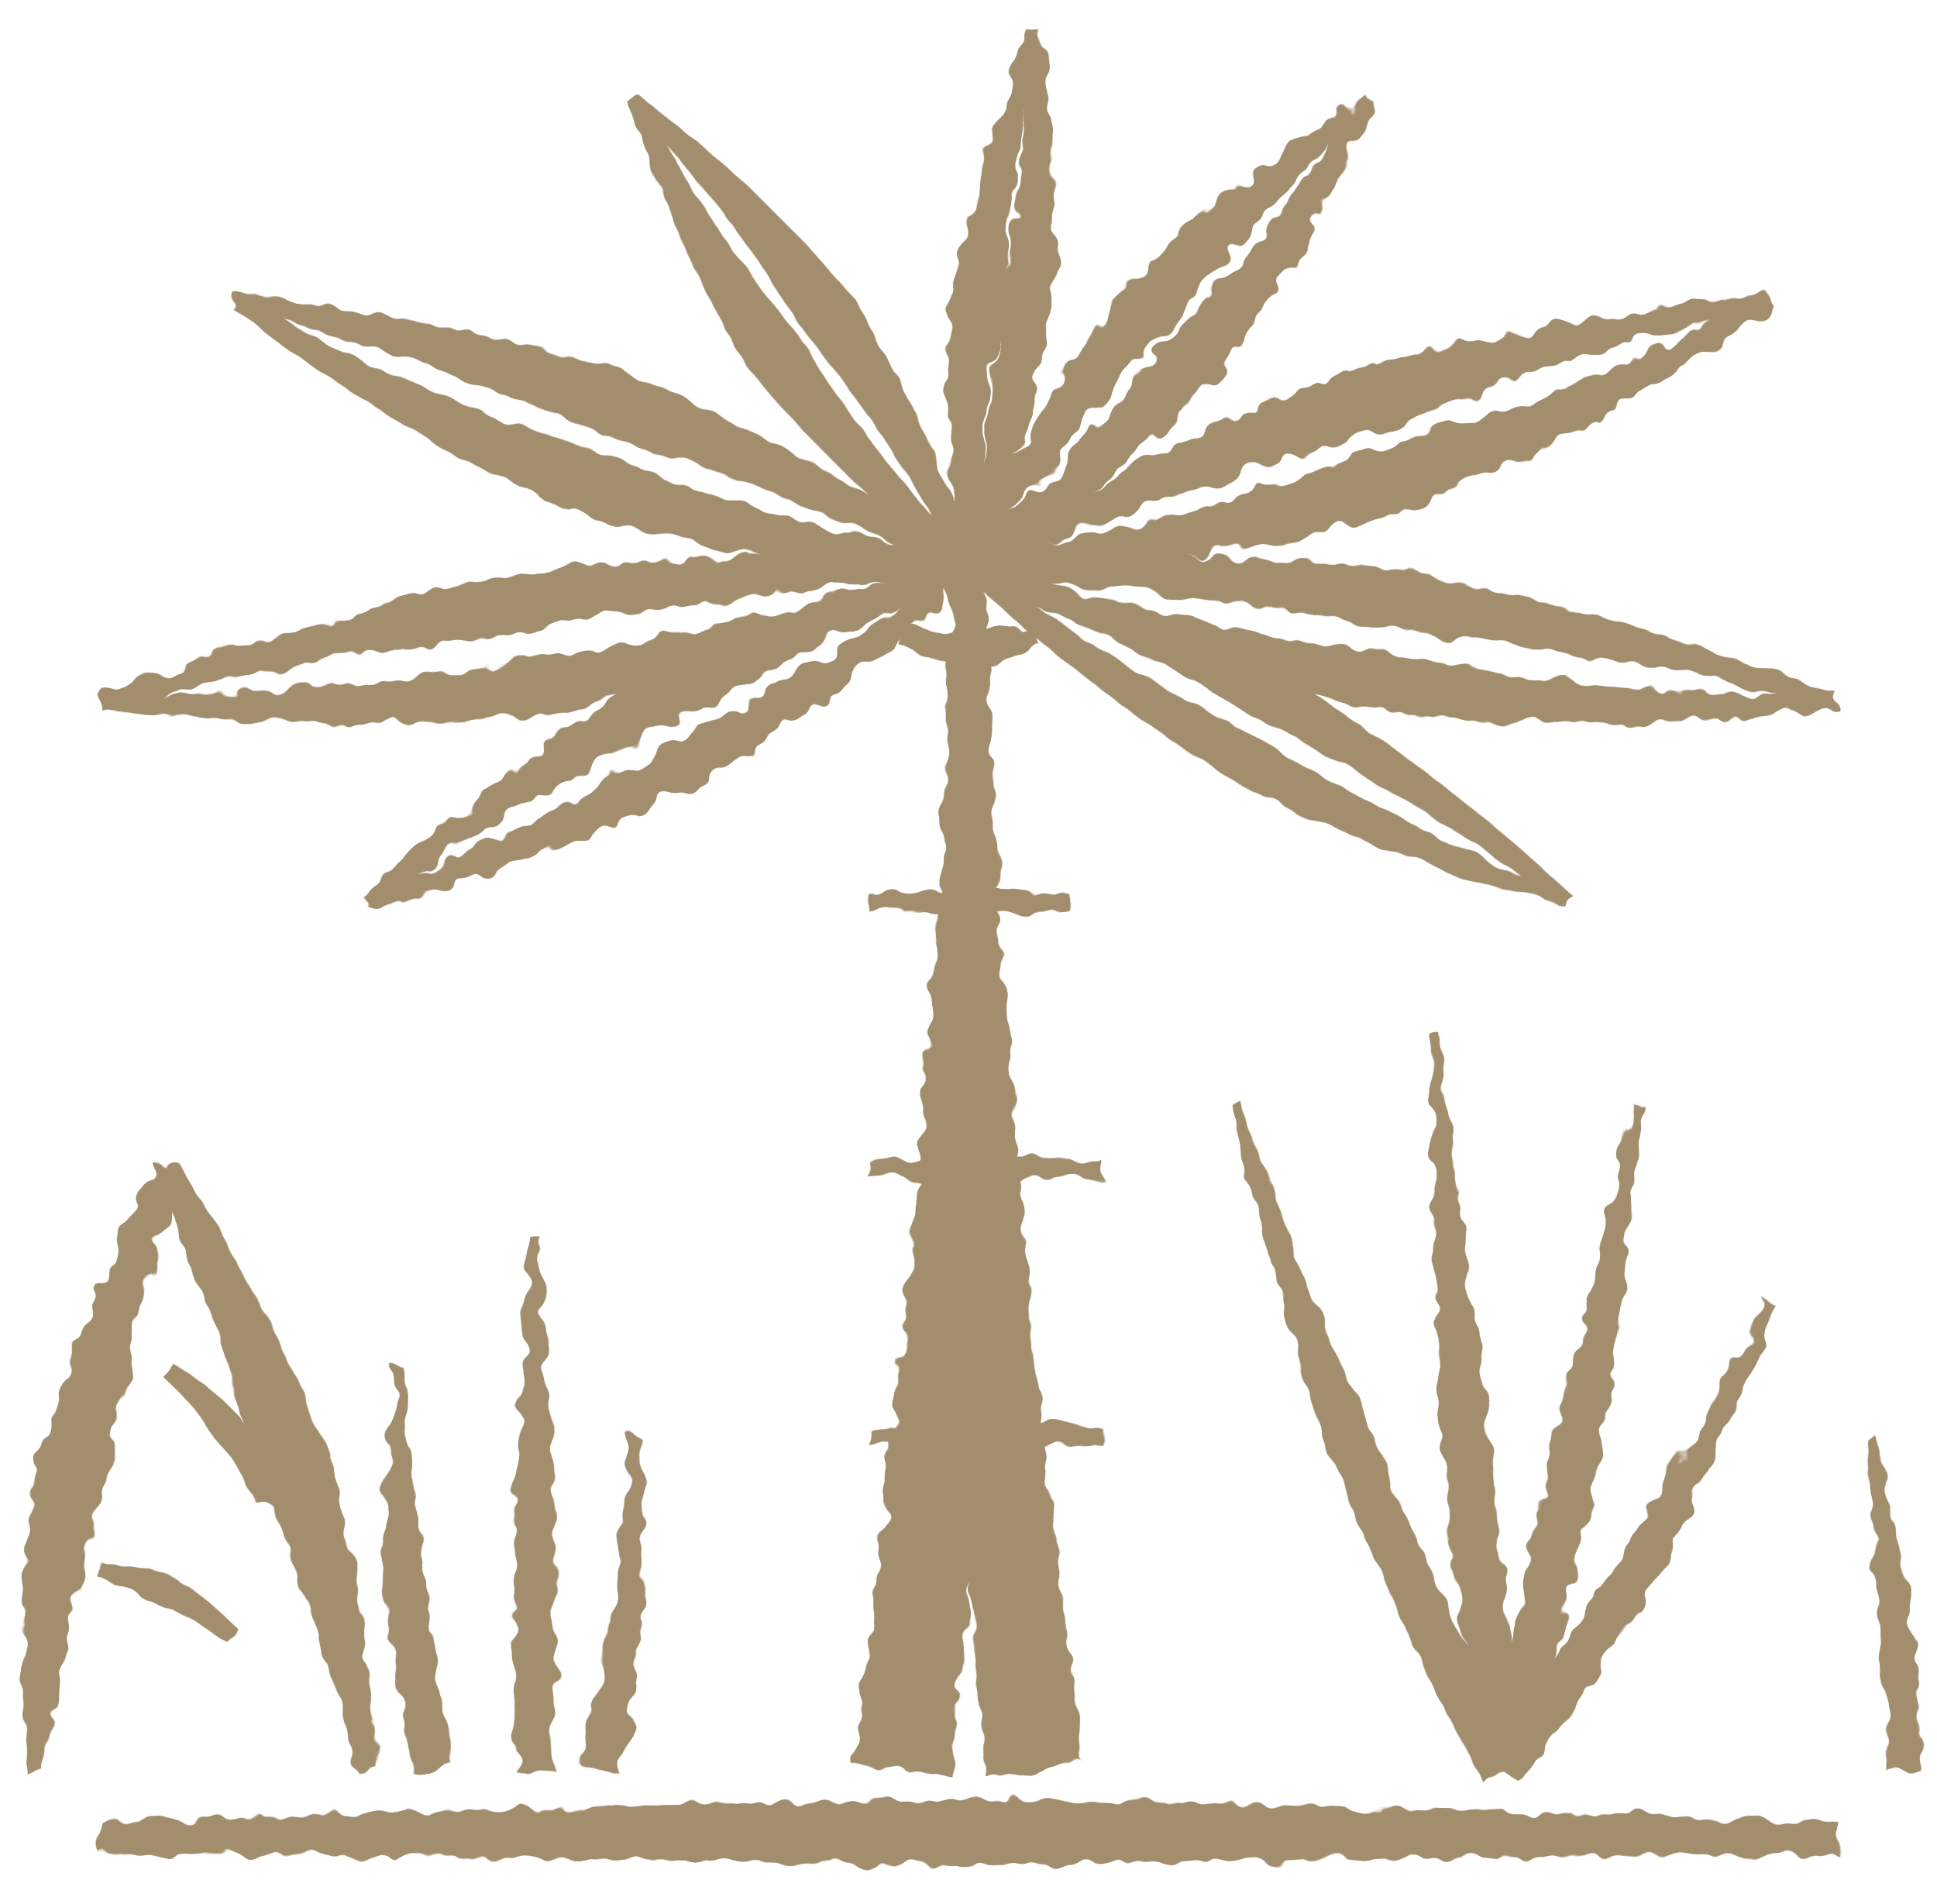
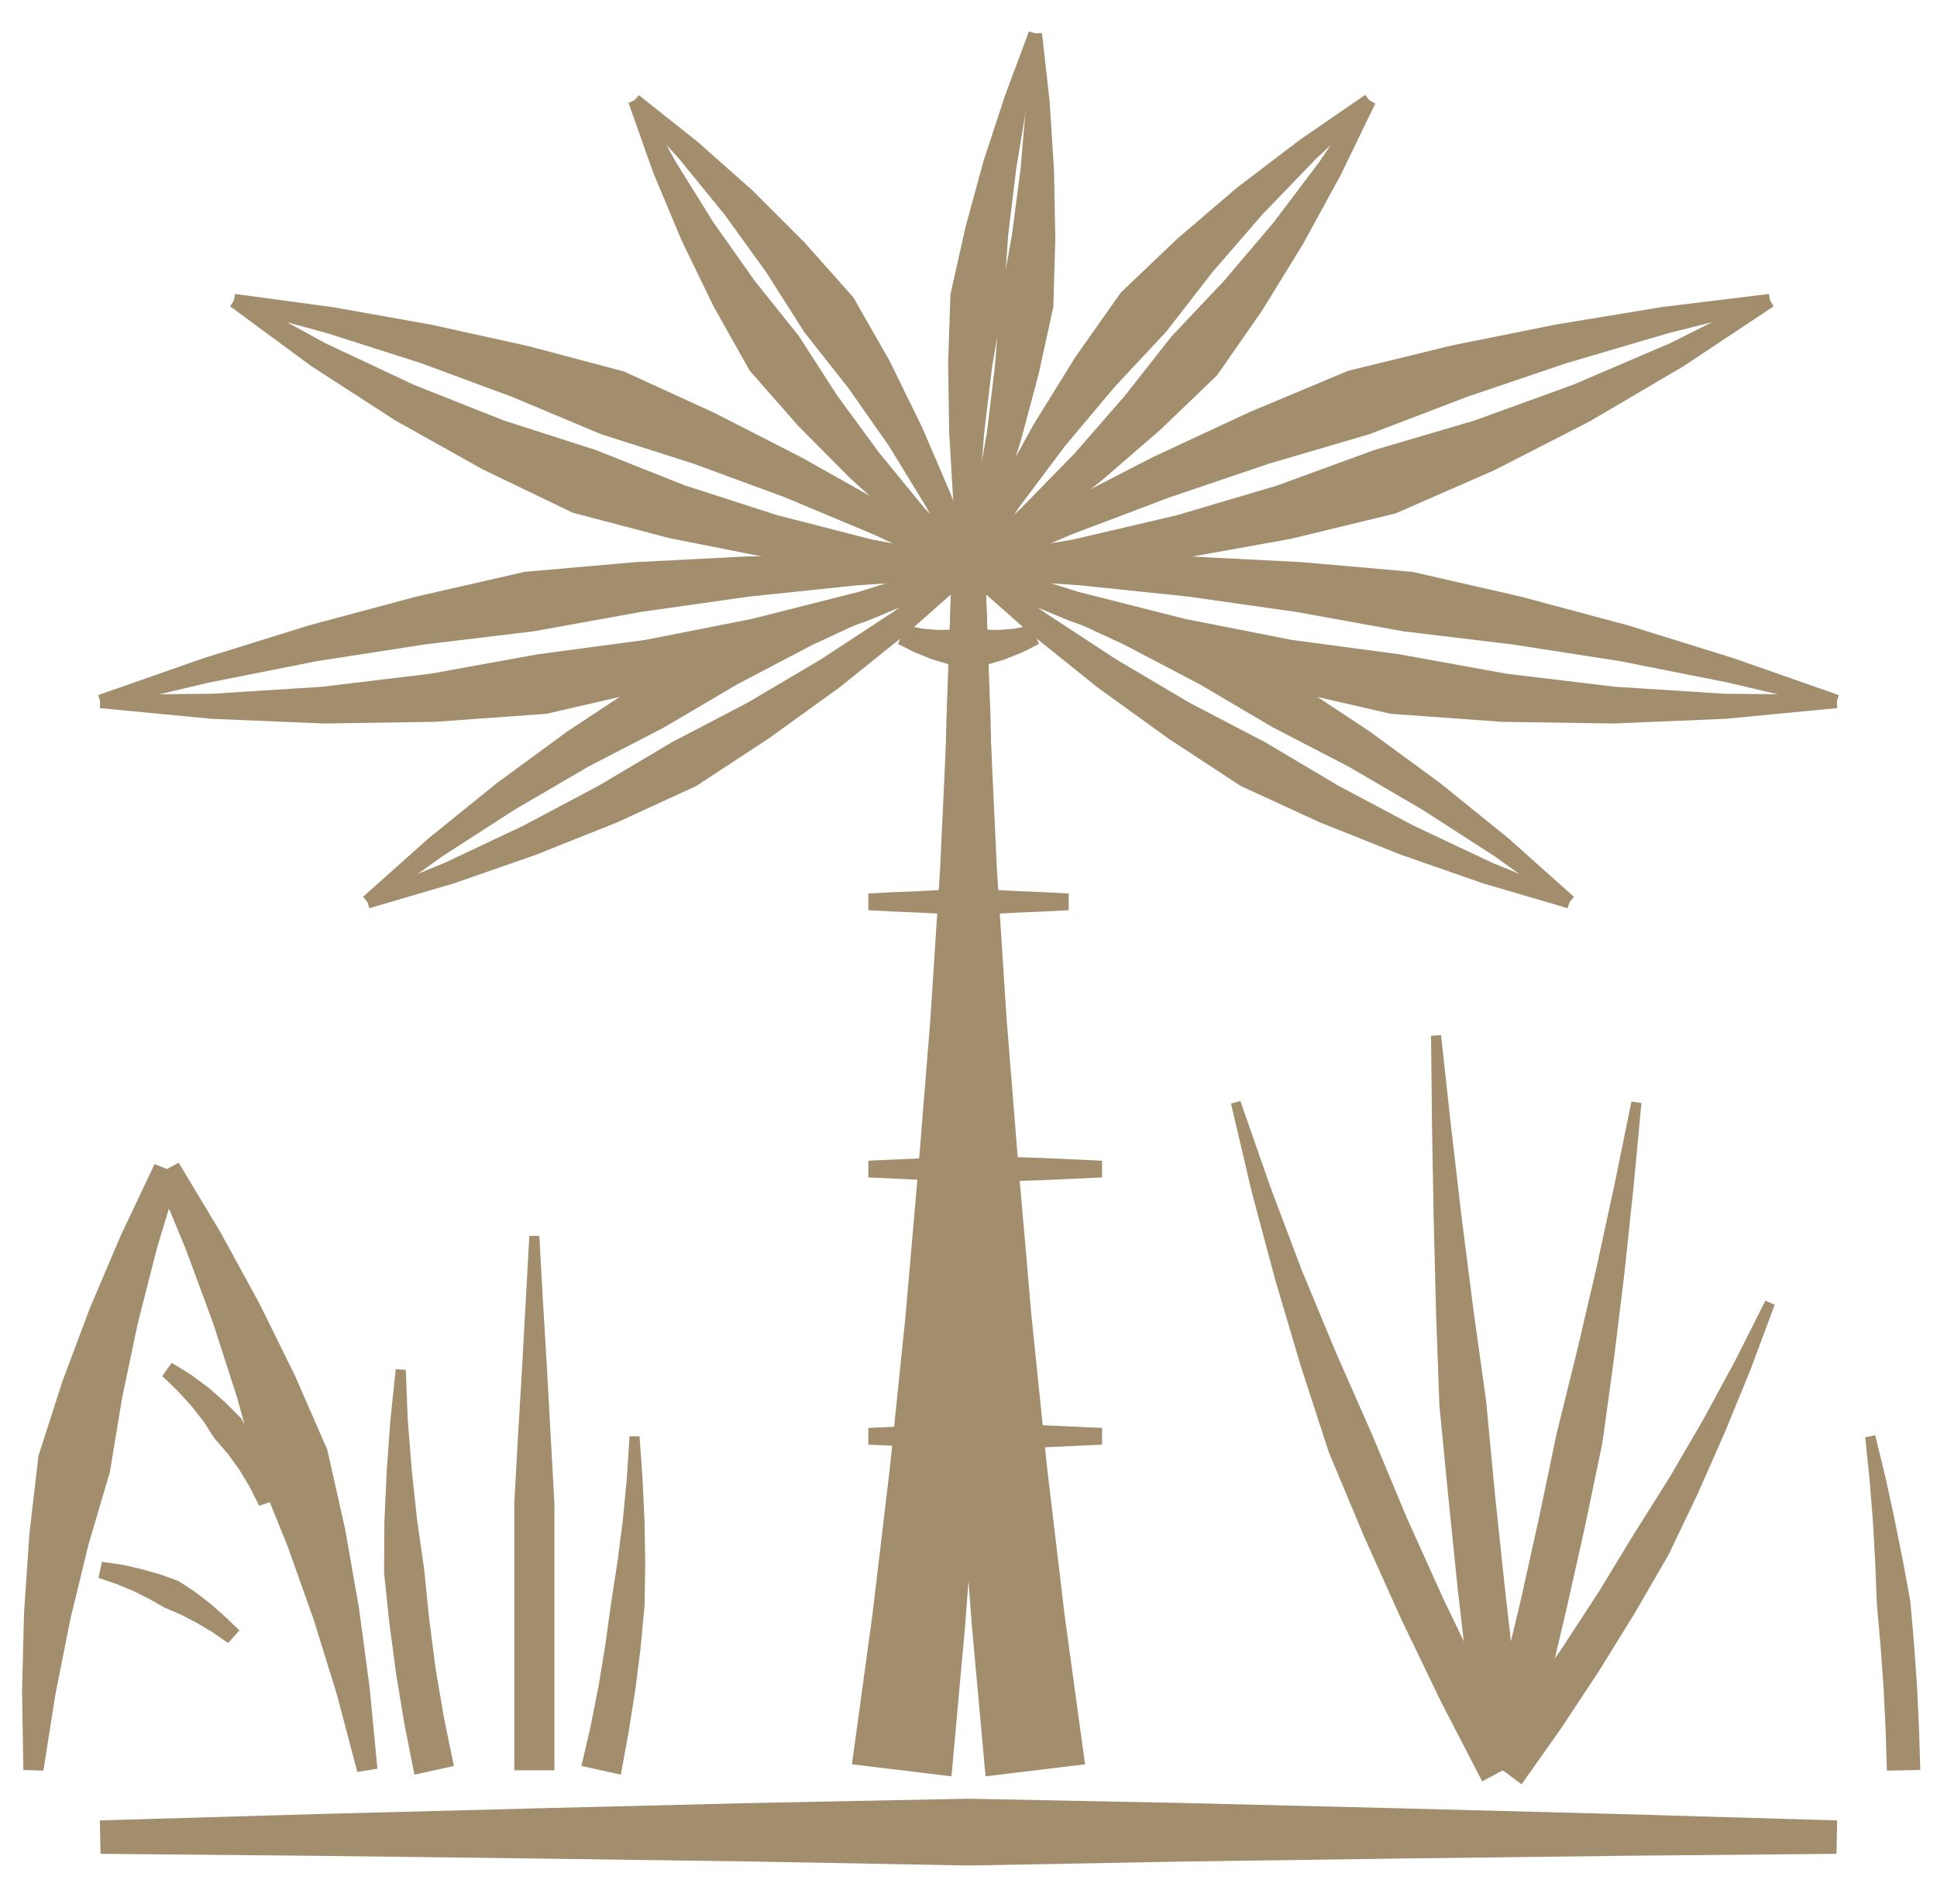
<svg xmlns="http://www.w3.org/2000/svg" viewBox="3 1 58 57" fill="#A28D6D" aria-hidden="true">
  <defs>
    <filter id="ink-soft" x="-10%" y="-10%" width="120%" height="120%">
      <feTurbulence type="fractalNoise" baseFrequency="1.2" numOctaves="2" seed="7" result="noise" />
      <feDisplacementMap in="SourceGraphic" in2="noise" scale="0.6" />
    </filter>
  </defs>
-   <g filter="url(#ink-soft)">
+   <g>
    <path d="M 31.50 18.01 L 31.36 22.51 L 31.15 27.01 L 30.86 31.49 L 30.50 35.97 L 30.11 40.44 L 29.65 44.91 L 29.12 49.37 L 28.51 53.82 L 31.49 54.18 L 31.90 49.66 L 32.24 45.14 L 32.51 40.62 L 32.70 36.09 L 32.76 31.57 L 32.75 27.04 L 32.66 22.52 L 32.50 17.99 Z" />
    <path d="M 31.50 17.99 L 31.34 22.52 L 31.25 27.04 L 31.24 31.57 L 31.30 36.09 L 31.49 40.62 L 31.76 45.14 L 32.10 49.66 L 32.51 54.18 L 35.49 53.82 L 34.88 49.37 L 34.35 44.91 L 33.89 40.44 L 33.50 35.97 L 33.14 31.49 L 32.85 27.01 L 32.64 22.51 L 32.50 18.01 Z" />
    <path d="M 29.00 28.25 L 29.75 28.29 L 30.50 28.32 L 31.25 28.36 L 32.00 28.40 L 32.75 28.36 L 33.50 28.32 L 34.25 28.29 L 35.00 28.25 L 35.00 27.75 L 34.25 27.71 L 33.50 27.68 L 32.75 27.64 L 32.00 27.60 L 31.25 27.64 L 30.50 27.68 L 29.75 27.71 L 29.00 27.75 Z" />
    <path d="M 29.00 36.25 L 29.88 36.29 L 30.75 36.33 L 31.63 36.36 L 32.50 36.40 L 33.38 36.36 L 34.25 36.33 L 35.13 36.29 L 36.00 36.25 L 36.00 35.75 L 35.13 35.71 L 34.25 35.67 L 33.38 35.64 L 32.50 35.60 L 31.63 35.64 L 30.75 35.67 L 29.88 35.71 L 29.00 35.75 Z" />
    <path d="M 29.00 44.25 L 29.88 44.29 L 30.75 44.33 L 31.63 44.36 L 32.50 44.40 L 33.38 44.36 L 34.25 44.33 L 35.13 44.29 L 36.00 44.25 L 36.00 43.75 L 35.13 43.71 L 34.25 43.67 L 33.38 43.64 L 32.50 43.60 L 31.63 43.64 L 30.75 43.67 L 29.88 43.71 L 29.00 43.75 Z" />
    <path d="M 32.03 17.70 L 29.10 17.15 L 26.26 16.42 L 23.50 15.53 L 20.83 14.47 L 18.09 13.59 L 15.39 12.52 L 12.73 11.27 L 10.11 9.83 L 9.89 10.17 L 12.32 11.96 L 14.84 13.59 L 17.45 15.05 L 20.15 16.35 L 23.04 17.11 L 25.97 17.69 L 28.95 18.09 L 31.97 18.30 Z" />
    <path d="M 32.15 17.74 L 29.62 16.17 L 27.03 14.71 L 24.39 13.36 L 21.68 12.12 L 18.81 11.36 L 15.91 10.72 L 12.99 10.20 L 10.04 9.80 L 9.96 10.20 L 12.81 10.98 L 15.60 11.87 L 18.33 12.88 L 21.00 14.00 L 23.76 14.88 L 26.48 15.88 L 29.18 17.01 L 31.85 18.26 Z" />
    <path d="M 32.17 17.81 L 30.68 16.21 L 29.32 14.55 L 28.06 12.83 L 26.92 11.06 L 25.60 9.41 L 24.37 7.67 L 23.23 5.84 L 22.18 3.92 L 21.82 4.08 L 22.56 6.17 L 23.41 8.20 L 24.37 10.18 L 25.45 12.10 L 26.91 13.76 L 28.46 15.32 L 30.10 16.80 L 31.83 18.19 Z" />
    <path d="M 32.23 17.90 L 31.48 15.82 L 30.61 13.79 L 29.64 11.81 L 28.55 9.90 L 27.08 8.25 L 25.52 6.69 L 23.87 5.23 L 22.13 3.85 L 21.87 4.15 L 23.34 5.76 L 24.70 7.43 L 25.95 9.16 L 27.08 10.94 L 28.39 12.60 L 29.61 14.34 L 30.73 16.17 L 31.77 18.10 Z" />
    <path d="M 32.25 17.99 L 32.31 15.95 L 32.47 13.95 L 32.71 11.96 L 33.05 10.01 L 33.19 8.02 L 33.43 6.04 L 33.76 4.05 L 34.19 2.06 L 33.81 1.94 L 33.09 3.87 L 32.45 5.82 L 31.91 7.80 L 31.46 9.81 L 31.39 11.86 L 31.42 13.91 L 31.54 15.96 L 31.75 18.01 Z" />
    <path d="M 32.24 18.08 L 32.95 16.14 L 33.57 14.18 L 34.10 12.20 L 34.54 10.19 L 34.60 8.14 L 34.56 6.09 L 34.43 4.04 L 34.20 1.99 L 33.80 2.01 L 33.73 4.05 L 33.56 6.05 L 33.30 8.04 L 32.95 9.99 L 32.79 11.97 L 32.55 13.96 L 32.20 15.94 L 31.76 17.92 Z" />
    <path d="M 32.22 18.12 L 33.52 16.18 L 34.90 14.34 L 36.37 12.59 L 37.92 10.93 L 39.31 9.14 L 40.81 7.41 L 42.41 5.75 L 44.12 4.16 L 43.88 3.84 L 41.93 5.18 L 40.05 6.61 L 38.26 8.14 L 36.56 9.76 L 35.20 11.69 L 33.96 13.69 L 32.82 15.75 L 31.78 17.88 Z" />
    <path d="M 32.15 18.20 L 34.10 16.85 L 35.96 15.41 L 37.74 13.87 L 39.44 12.24 L 40.79 10.30 L 42.02 8.30 L 43.15 6.23 L 44.18 4.10 L 43.82 3.90 L 42.51 5.84 L 41.12 7.68 L 39.64 9.42 L 38.08 11.07 L 36.68 12.85 L 35.18 14.57 L 33.57 16.22 L 31.85 17.80 Z" />
    <path d="M 32.14 18.27 L 35.06 17.01 L 38.02 15.89 L 41.00 14.88 L 44.00 14.00 L 46.93 12.88 L 49.91 11.87 L 52.94 10.98 L 56.03 10.20 L 55.97 9.80 L 52.78 10.19 L 49.62 10.71 L 46.48 11.34 L 43.37 12.10 L 40.41 13.34 L 37.51 14.69 L 34.66 16.16 L 31.86 17.73 Z" />
    <path d="M 32.03 18.30 L 35.28 18.09 L 38.49 17.70 L 41.66 17.13 L 44.79 16.37 L 47.74 15.08 L 50.61 13.61 L 53.40 11.97 L 56.11 10.17 L 55.89 9.83 L 53.02 11.27 L 50.10 12.52 L 47.15 13.59 L 44.16 14.47 L 41.23 15.54 L 38.22 16.43 L 35.14 17.15 L 31.97 17.70 Z" />
    <path d="M 32.00 18.30 L 35.30 18.52 L 38.57 18.86 L 41.81 19.32 L 45.02 19.90 L 48.26 20.29 L 51.49 20.79 L 54.72 21.43 L 57.94 22.19 L 58.06 21.81 L 54.92 20.71 L 51.74 19.72 L 48.53 18.86 L 45.29 18.12 L 41.98 17.83 L 38.66 17.66 L 35.33 17.62 L 32.00 17.70 Z" />
    <path d="M 31.89 18.28 L 35.01 19.58 L 38.17 20.69 L 41.38 21.62 L 44.64 22.37 L 47.97 22.61 L 51.31 22.66 L 54.66 22.52 L 58.01 22.20 L 57.99 21.80 L 54.64 21.77 L 51.35 21.56 L 48.11 21.17 L 44.91 20.59 L 41.69 20.16 L 38.49 19.53 L 35.29 18.72 L 32.11 17.72 Z" />
    <path d="M 31.89 17.72 L 28.71 18.72 L 25.51 19.53 L 22.31 20.16 L 19.09 20.59 L 15.89 21.17 L 12.65 21.56 L 9.36 21.77 L 6.01 21.80 L 5.99 22.20 L 9.34 22.52 L 12.69 22.66 L 16.03 22.61 L 19.36 22.37 L 22.62 21.62 L 25.83 20.69 L 28.99 19.58 L 32.11 18.28 Z" />
    <path d="M 32.00 17.70 L 28.67 17.62 L 25.34 17.66 L 22.02 17.83 L 18.71 18.12 L 15.47 18.86 L 12.26 19.72 L 9.08 20.71 L 5.94 21.81 L 6.06 22.19 L 9.28 21.43 L 12.51 20.79 L 15.74 20.29 L 18.98 19.90 L 22.19 19.32 L 25.43 18.86 L 28.70 18.52 L 32.00 18.30 Z" />
    <path d="M 31.84 17.81 L 29.73 19.33 L 27.58 20.74 L 25.38 22.04 L 23.12 23.22 L 20.93 24.52 L 18.67 25.72 L 16.34 26.82 L 13.94 27.81 L 14.06 28.19 L 16.58 27.45 L 19.05 26.59 L 21.48 25.62 L 23.85 24.53 L 26.03 23.10 L 28.15 21.57 L 30.19 19.93 L 32.16 18.19 Z" />
    <path d="M 31.92 17.76 L 29.40 18.52 L 26.94 19.39 L 24.52 20.37 L 22.15 21.47 L 19.97 22.91 L 17.87 24.45 L 15.83 26.10 L 13.87 27.85 L 14.13 28.15 L 16.24 26.64 L 18.41 25.24 L 20.62 23.95 L 22.88 22.78 L 25.07 21.49 L 27.34 20.30 L 29.67 19.22 L 32.08 18.24 Z" />
    <path d="M 31.92 18.24 L 34.33 19.22 L 36.66 20.30 L 38.93 21.49 L 41.12 22.78 L 43.38 23.95 L 45.59 25.24 L 47.76 26.64 L 49.87 28.15 L 50.13 27.85 L 48.17 26.10 L 46.13 24.45 L 44.03 22.91 L 41.85 21.47 L 39.48 20.37 L 37.06 19.39 L 34.60 18.52 L 32.08 17.76 Z" />
    <path d="M 31.84 18.19 L 33.81 19.93 L 35.85 21.57 L 37.97 23.10 L 40.15 24.53 L 42.52 25.62 L 44.95 26.59 L 47.42 27.45 L 49.94 28.19 L 50.06 27.81 L 47.66 26.82 L 45.33 25.72 L 43.07 24.52 L 40.88 23.22 L 38.62 22.04 L 36.42 20.74 L 34.27 19.33 L 32.16 17.81 Z" />
    <path d="M 29.89 20.28 L 30.39 20.53 L 30.91 20.74 L 31.45 20.90 L 32.00 21.00 L 32.55 20.90 L 33.09 20.74 L 33.61 20.53 L 34.11 20.28 L 33.89 19.72 L 33.39 19.82 L 32.91 19.86 L 32.45 19.85 L 32.00 19.80 L 31.55 19.85 L 31.09 19.86 L 30.61 19.82 L 30.11 19.72 Z" />
    <path d="M 4.30 54.01 L 4.66 51.72 L 5.11 49.46 L 5.65 47.24 L 6.29 45.07 L 6.66 42.83 L 7.13 40.60 L 7.70 38.37 L 8.37 36.15 L 7.63 35.85 L 6.62 37.98 L 5.70 40.14 L 4.87 42.35 L 4.15 44.59 L 3.88 46.93 L 3.72 49.28 L 3.66 51.63 L 3.70 53.99 Z" />
    <path d="M 7.65 36.19 L 8.56 38.39 L 9.38 40.61 L 10.10 42.84 L 10.72 45.09 L 11.60 47.26 L 12.39 49.48 L 13.09 51.74 L 13.70 54.05 L 14.30 53.95 L 14.07 51.54 L 13.75 49.15 L 13.33 46.76 L 12.80 44.40 L 11.83 42.18 L 10.76 40.01 L 9.60 37.89 L 8.35 35.81 Z" />
    <path d="M 7.86 42.20 L 8.32 42.64 L 8.73 43.09 L 9.10 43.56 L 9.42 44.06 L 9.81 44.51 L 10.16 44.99 L 10.48 45.52 L 10.76 46.08 L 11.24 45.92 L 11.05 45.27 L 10.82 44.65 L 10.54 44.04 L 10.22 43.46 L 9.75 42.99 L 9.25 42.55 L 8.71 42.15 L 8.14 41.80 Z" />
    <path d="M 10.17 49.81 L 9.74 49.40 L 9.30 49.01 L 8.83 48.65 L 8.34 48.33 L 7.78 48.13 L 7.21 47.97 L 6.64 47.84 L 6.05 47.76 L 5.95 48.24 L 6.48 48.42 L 6.99 48.63 L 7.47 48.87 L 7.93 49.13 L 8.42 49.34 L 8.90 49.59 L 9.37 49.87 L 9.83 50.19 Z" />
    <path d="M 16.59 53.87 L 16.29 52.41 L 16.04 50.94 L 15.85 49.46 L 15.70 47.98 L 15.49 46.51 L 15.33 45.02 L 15.21 43.52 L 15.15 42.01 L 14.85 41.99 L 14.69 43.51 L 14.58 45.03 L 14.51 46.56 L 14.50 48.08 L 14.66 49.60 L 14.86 51.11 L 15.11 52.62 L 15.41 54.13 Z" />
    <path d="M 19.60 54.00 L 19.60 52.00 L 19.60 50.00 L 19.60 48.00 L 19.60 46.00 L 19.49 44.00 L 19.38 42.00 L 19.26 40.00 L 19.15 38.00 L 18.85 38.00 L 18.74 40.00 L 18.63 42.00 L 18.51 44.00 L 18.40 46.00 L 18.40 48.00 L 18.40 50.00 L 18.40 52.00 L 18.40 54.00 Z" />
    <path d="M 21.59 54.13 L 21.82 52.87 L 22.02 51.61 L 22.18 50.35 L 22.30 49.08 L 22.32 47.81 L 22.30 46.54 L 22.24 45.27 L 22.15 44.00 L 21.85 44.00 L 21.77 45.26 L 21.65 46.51 L 21.49 47.75 L 21.30 48.98 L 21.13 50.21 L 20.93 51.44 L 20.69 52.66 L 20.41 53.87 Z" />
    <path d="M 48.62 53.67 L 47.38 51.28 L 46.22 48.87 L 45.12 46.43 L 44.09 43.96 L 43.01 41.51 L 41.98 39.03 L 41.03 36.51 L 40.14 33.96 L 39.86 34.04 L 40.48 36.68 L 41.18 39.30 L 41.95 41.90 L 42.79 44.48 L 43.84 46.99 L 44.95 49.46 L 46.13 51.91 L 47.38 54.33 Z" />
    <path d="M 48.69 53.91 L 48.36 51.18 L 48.05 48.44 L 47.76 45.70 L 47.50 42.95 L 47.12 40.22 L 46.77 37.48 L 46.45 34.74 L 46.15 31.99 L 45.85 32.01 L 45.88 34.78 L 45.93 37.54 L 46.00 40.31 L 46.10 43.08 L 46.37 45.84 L 46.65 48.59 L 46.97 51.34 L 47.31 54.09 Z" />
    <path d="M 48.68 54.18 L 49.31 51.69 L 49.90 49.20 L 50.46 46.70 L 50.98 44.20 L 51.33 41.66 L 51.64 39.12 L 51.91 36.57 L 52.15 34.02 L 51.85 33.98 L 51.34 36.48 L 50.80 38.97 L 50.22 41.45 L 49.61 43.92 L 49.09 46.41 L 48.54 48.89 L 47.95 51.36 L 47.32 53.82 Z" />
    <path d="M 48.56 54.42 L 49.74 52.75 L 50.87 51.04 L 51.94 49.31 L 52.96 47.55 L 53.84 45.71 L 54.66 43.85 L 55.43 41.97 L 56.14 40.06 L 55.86 39.94 L 54.95 41.75 L 53.99 43.52 L 52.98 45.25 L 51.91 46.95 L 50.87 48.66 L 49.78 50.33 L 48.64 51.97 L 47.44 53.58 Z" />
    <path d="M 60.50 53.99 L 60.46 52.72 L 60.40 51.46 L 60.31 50.19 L 60.20 48.93 L 59.97 47.68 L 59.72 46.44 L 59.45 45.20 L 59.15 43.97 L 58.85 44.03 L 58.98 45.28 L 59.08 46.53 L 59.15 47.78 L 59.20 49.03 L 59.31 50.27 L 59.40 51.52 L 59.46 52.76 L 59.50 54.01 Z" />
    <path d="M 6.01 56.50 L 12.51 56.56 L 19.00 56.64 L 25.50 56.73 L 32.00 56.85 L 38.50 56.73 L 45.00 56.64 L 51.49 56.56 L 57.99 56.50 L 58.01 55.50 L 51.51 55.31 L 45.00 55.14 L 38.50 54.98 L 32.00 54.85 L 25.50 54.98 L 19.00 55.14 L 12.49 55.31 L 5.99 55.50 Z" />
  </g>
</svg>
